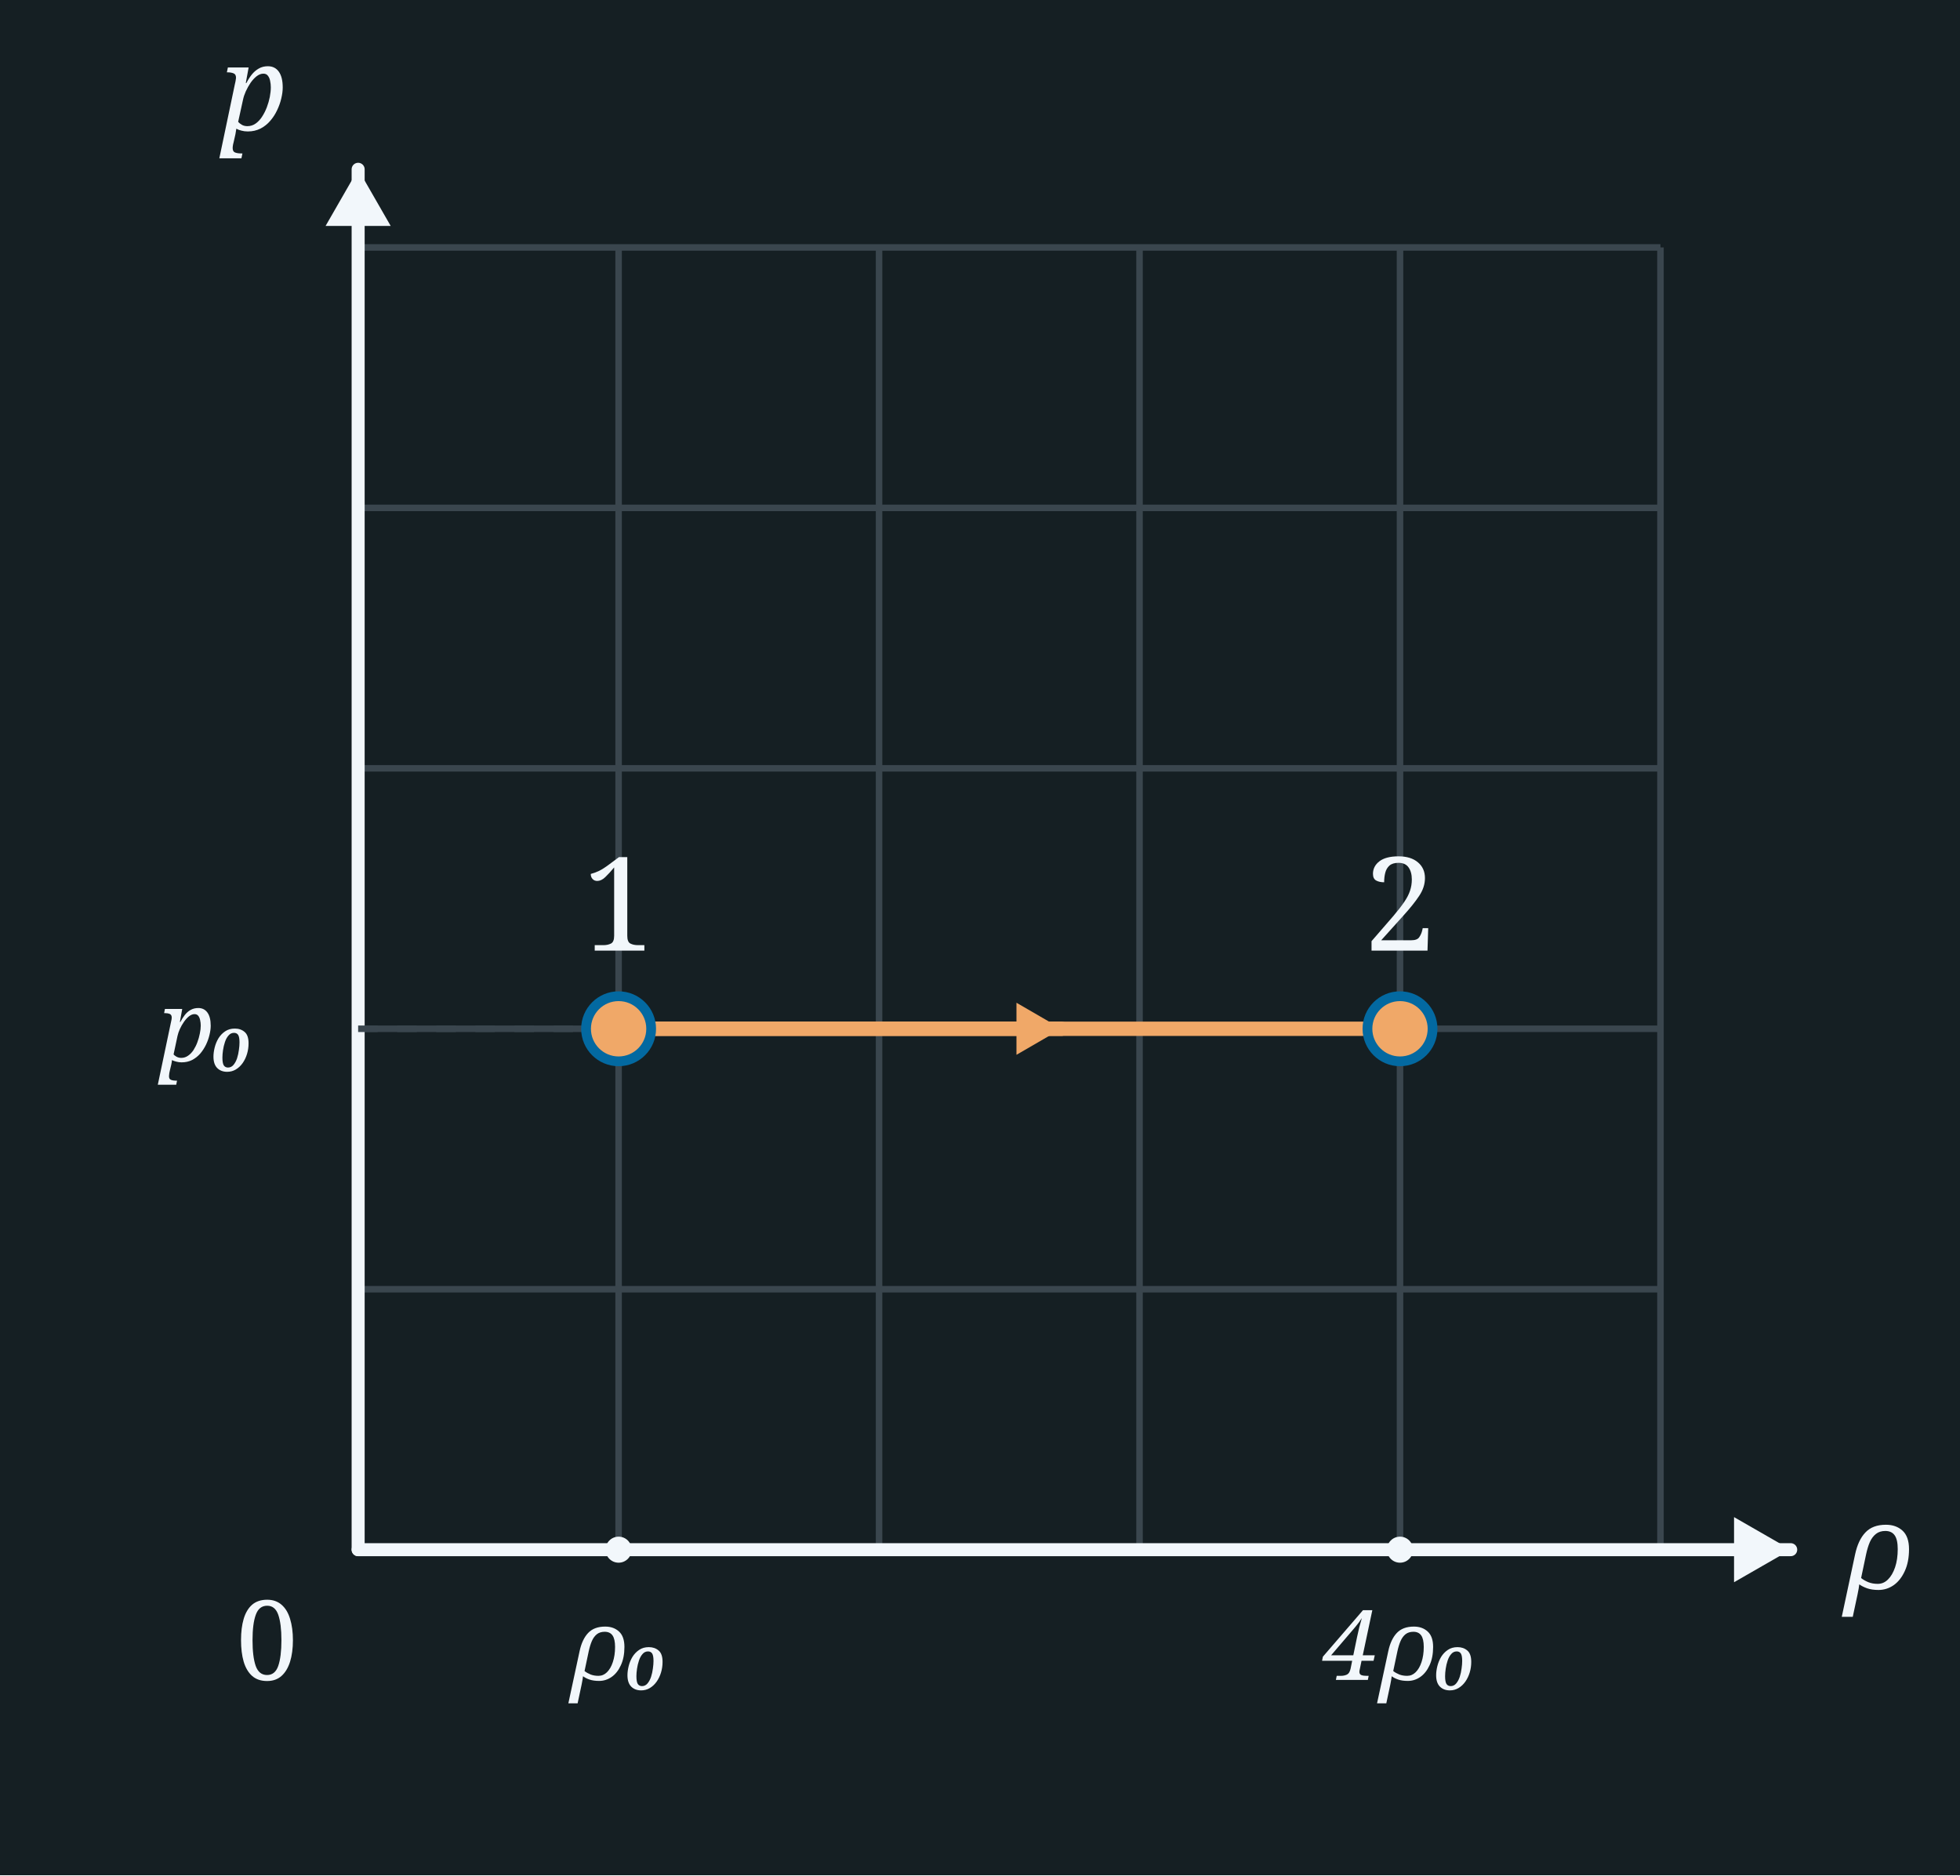
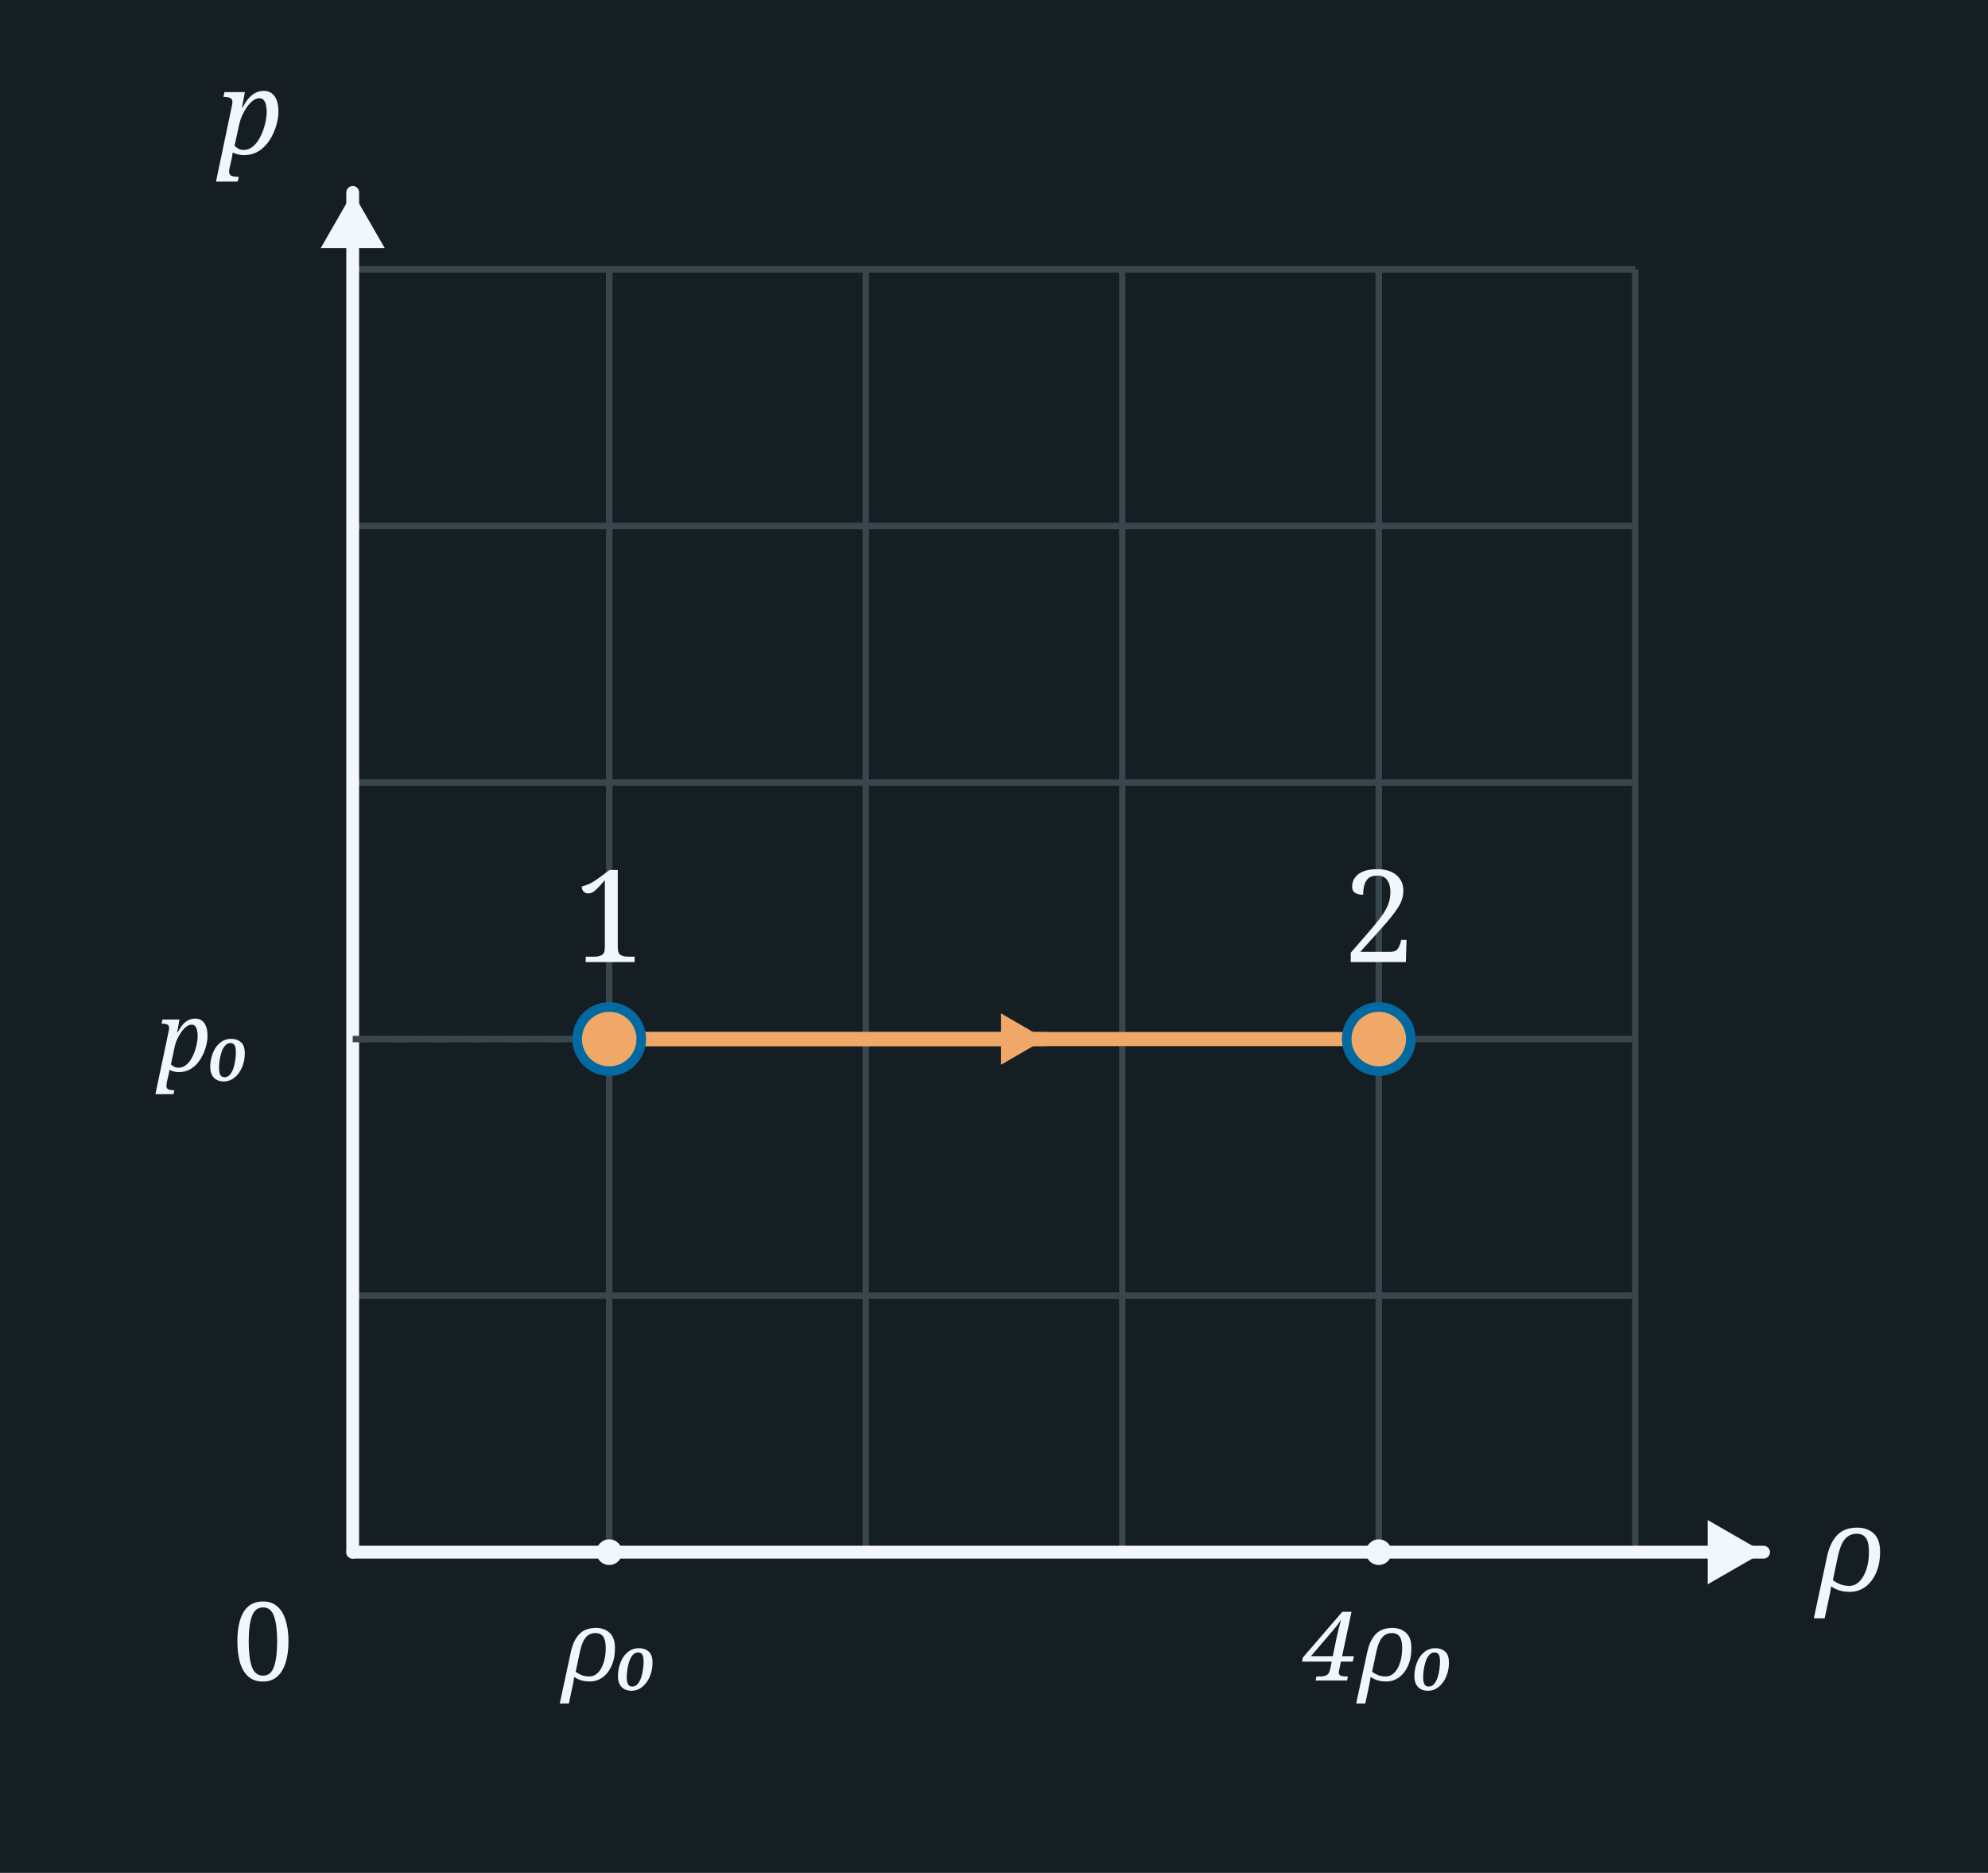
- <svg xmlns="http://www.w3.org/2000/svg" width="301" height="288" viewBox="0 0 301 288">
-   <rect x="0" y="0" width="301" height="288" fill="#151F23" />
-   <line x1="55" y1="38" x2="55" y2="238" stroke="#3A464E" stroke-width="1" />
-   <line x1="95" y1="38" x2="95" y2="238" stroke="#3A464E" stroke-width="1" />
-   <line x1="135" y1="38" x2="135" y2="238" stroke="#3A464E" stroke-width="1" />
-   <line x1="175" y1="38" x2="175" y2="238" stroke="#3A464E" stroke-width="1" />
-   <line x1="215" y1="38" x2="215" y2="238" stroke="#3A464E" stroke-width="1" />
-   <line x1="255" y1="38" x2="255" y2="238" stroke="#3A464E" stroke-width="1" />
-   <line x1="55" y1="38" x2="255" y2="38" stroke="#3A464E" stroke-width="1" />
-   <line x1="55" y1="78" x2="255" y2="78" stroke="#3A464E" stroke-width="1" />
-   <line x1="55" y1="118" x2="255" y2="118" stroke="#3A464E" stroke-width="1" />
-   <line x1="55" y1="158" x2="255" y2="158" stroke="#3A464E" stroke-width="1" />
-   <line x1="55" y1="198" x2="255" y2="198" stroke="#3A464E" stroke-width="1" />
-   <line x1="55" y1="238" x2="255" y2="238" stroke="#3A464E" stroke-width="1" />
-   <line x1="55.0" y1="238.0" x2="55.0" y2="26.0" stroke="#F2F7FB" stroke-width="2" stroke-linecap="round" />
-   <polygon points="55.0,26.0 60.0,34.7 50.0,34.7" fill="#F2F7FB" />
-   <line x1="55.0" y1="238.0" x2="275.0" y2="238.0" stroke="#F2F7FB" stroke-width="2" stroke-linecap="round" />
-   <polygon points="275.0,238.0 266.3,243.0 266.3,233.0" fill="#F2F7FB" />
-   <text x="39.0" y="20.0" font-family="Georgia, serif" font-style="italic" font-weight="normal" font-size="18" fill="#F2F7FB" text-anchor="middle">p</text>
-   <text x="283.0" y="244.0" font-family="Georgia, serif" font-style="italic" font-weight="normal" font-size="18" fill="#F2F7FB" text-anchor="start">ρ</text>
-   <text x="41.0" y="258.0" font-family="Georgia, serif" font-weight="normal" font-size="17" fill="#F2F7FB" text-anchor="middle">0</text>
-   <line x1="55" y1="158" x2="215" y2="158" stroke="#3A464E" stroke-width="1" stroke-dasharray="3,3" />
-   <text x="39.0" y="163.0" font-family="Georgia, serif" font-style="italic" font-weight="normal" font-size="15" fill="#F2F7FB" text-anchor="end">p₀</text>
-   <circle cx="95" cy="238" r="2" fill="#F2F7FB" />
-   <text x="95.0" y="258.0" font-family="Georgia, serif" font-style="italic" font-weight="normal" font-size="15" fill="#F2F7FB" text-anchor="middle">ρ₀</text>
-   <circle cx="215" cy="238" r="2" fill="#F2F7FB" />
-   <text x="215.0" y="258.0" font-family="Georgia, serif" font-style="italic" font-weight="normal" font-size="15" fill="#F2F7FB" text-anchor="middle">4ρ₀</text>
-   <line x1="95" y1="158" x2="215" y2="158" stroke="#f0a868" stroke-width="2.2" />
-   <line x1="95.0" y1="158.0" x2="163.0" y2="158.0" stroke="#f0a868" stroke-width="2.2" stroke-linecap="round" />
-   <polygon points="163.0,158.0 156.1,162.0 156.1,154.0" fill="#f0a868" />
-   <circle cx="95.0" cy="158.0" r="5" fill="#f0a868" stroke="#0369a1" stroke-width="1.5" />
-   <circle cx="215.0" cy="158.0" r="5" fill="#f0a868" stroke="#0369a1" stroke-width="1.5" />
-   <text x="95.0" y="146.0" font-family="Georgia, serif" font-weight="normal" font-size="20" fill="#F2F7FB" text-anchor="middle">1</text>
-   <text x="215.0" y="146.0" font-family="Georgia, serif" font-weight="normal" font-size="20" fill="#F2F7FB" text-anchor="middle">2</text>
+ <svg xmlns="http://www.w3.org/2000/svg" width="310" height="292" viewBox="0 0 310 292">
+   <rect x="0" y="0" width="310" height="292" fill="#151F23" />
+   <line x1="55" y1="42" x2="55" y2="242" stroke="#3A464E" stroke-width="1" />
+   <line x1="95" y1="42" x2="95" y2="242" stroke="#3A464E" stroke-width="1" />
+   <line x1="135" y1="42" x2="135" y2="242" stroke="#3A464E" stroke-width="1" />
+   <line x1="175" y1="42" x2="175" y2="242" stroke="#3A464E" stroke-width="1" />
+   <line x1="215" y1="42" x2="215" y2="242" stroke="#3A464E" stroke-width="1" />
+   <line x1="255" y1="42" x2="255" y2="242" stroke="#3A464E" stroke-width="1" />
+   <line x1="55" y1="42" x2="255" y2="42" stroke="#3A464E" stroke-width="1" />
+   <line x1="55" y1="82" x2="255" y2="82" stroke="#3A464E" stroke-width="1" />
+   <line x1="55" y1="122" x2="255" y2="122" stroke="#3A464E" stroke-width="1" />
+   <line x1="55" y1="162" x2="255" y2="162" stroke="#3A464E" stroke-width="1" />
+   <line x1="55" y1="202" x2="255" y2="202" stroke="#3A464E" stroke-width="1" />
+   <line x1="55" y1="242" x2="255" y2="242" stroke="#3A464E" stroke-width="1" />
+   <line x1="55.0" y1="242.0" x2="55.0" y2="30.0" stroke="#F2F7FB" stroke-width="2" stroke-linecap="round" />
+   <polygon points="55.0,30.0 60.0,38.7 50.0,38.7" fill="#F2F7FB" />
+   <line x1="55.0" y1="242.0" x2="275.0" y2="242.0" stroke="#F2F7FB" stroke-width="2" stroke-linecap="round" />
+   <polygon points="275.0,242.0 266.3,247.0 266.3,237.0" fill="#F2F7FB" />
+   <text x="39.0" y="24.0" font-family="Georgia, serif" font-style="italic" font-weight="normal" font-size="18" fill="#F2F7FB" text-anchor="middle">p</text>
+   <text x="283.0" y="248.0" font-family="Georgia, serif" font-style="italic" font-weight="normal" font-size="18" fill="#F2F7FB" text-anchor="start">ρ</text>
+   <text x="41.0" y="262.0" font-family="Georgia, serif" font-weight="normal" font-size="17" fill="#F2F7FB" text-anchor="middle">0</text>
+   <line x1="55" y1="162" x2="215" y2="162" stroke="#3A464E" stroke-width="1" stroke-dasharray="3,3" />
+   <text x="39.0" y="167.0" font-family="Georgia, serif" font-style="italic" font-weight="normal" font-size="15" fill="#F2F7FB" text-anchor="end">p₀</text>
+   <circle cx="95" cy="242" r="2" fill="#F2F7FB" />
+   <text x="95.0" y="262.0" font-family="Georgia, serif" font-style="italic" font-weight="normal" font-size="15" fill="#F2F7FB" text-anchor="middle">ρ₀</text>
+   <circle cx="215" cy="242" r="2" fill="#F2F7FB" />
+   <text x="215.0" y="262.0" font-family="Georgia, serif" font-style="italic" font-weight="normal" font-size="15" fill="#F2F7FB" text-anchor="middle">4ρ₀</text>
+   <line x1="95" y1="162" x2="215" y2="162" stroke="#f0a868" stroke-width="2.2" />
+   <line x1="95.0" y1="162.0" x2="163.0" y2="162.0" stroke="#f0a868" stroke-width="2.2" stroke-linecap="round" />
+   <polygon points="163.0,162.0 156.1,166.0 156.1,158.0" fill="#f0a868" />
+   <circle cx="95.0" cy="162.0" r="5" fill="#f0a868" stroke="#0369a1" stroke-width="1.5" />
+   <circle cx="215.0" cy="162.0" r="5" fill="#f0a868" stroke="#0369a1" stroke-width="1.5" />
+   <text x="95.0" y="150.0" font-family="Georgia, serif" font-weight="normal" font-size="20" fill="#F2F7FB" text-anchor="middle">1</text>
+   <text x="215.0" y="150.0" font-family="Georgia, serif" font-weight="normal" font-size="20" fill="#F2F7FB" text-anchor="middle">2</text>
</svg>
